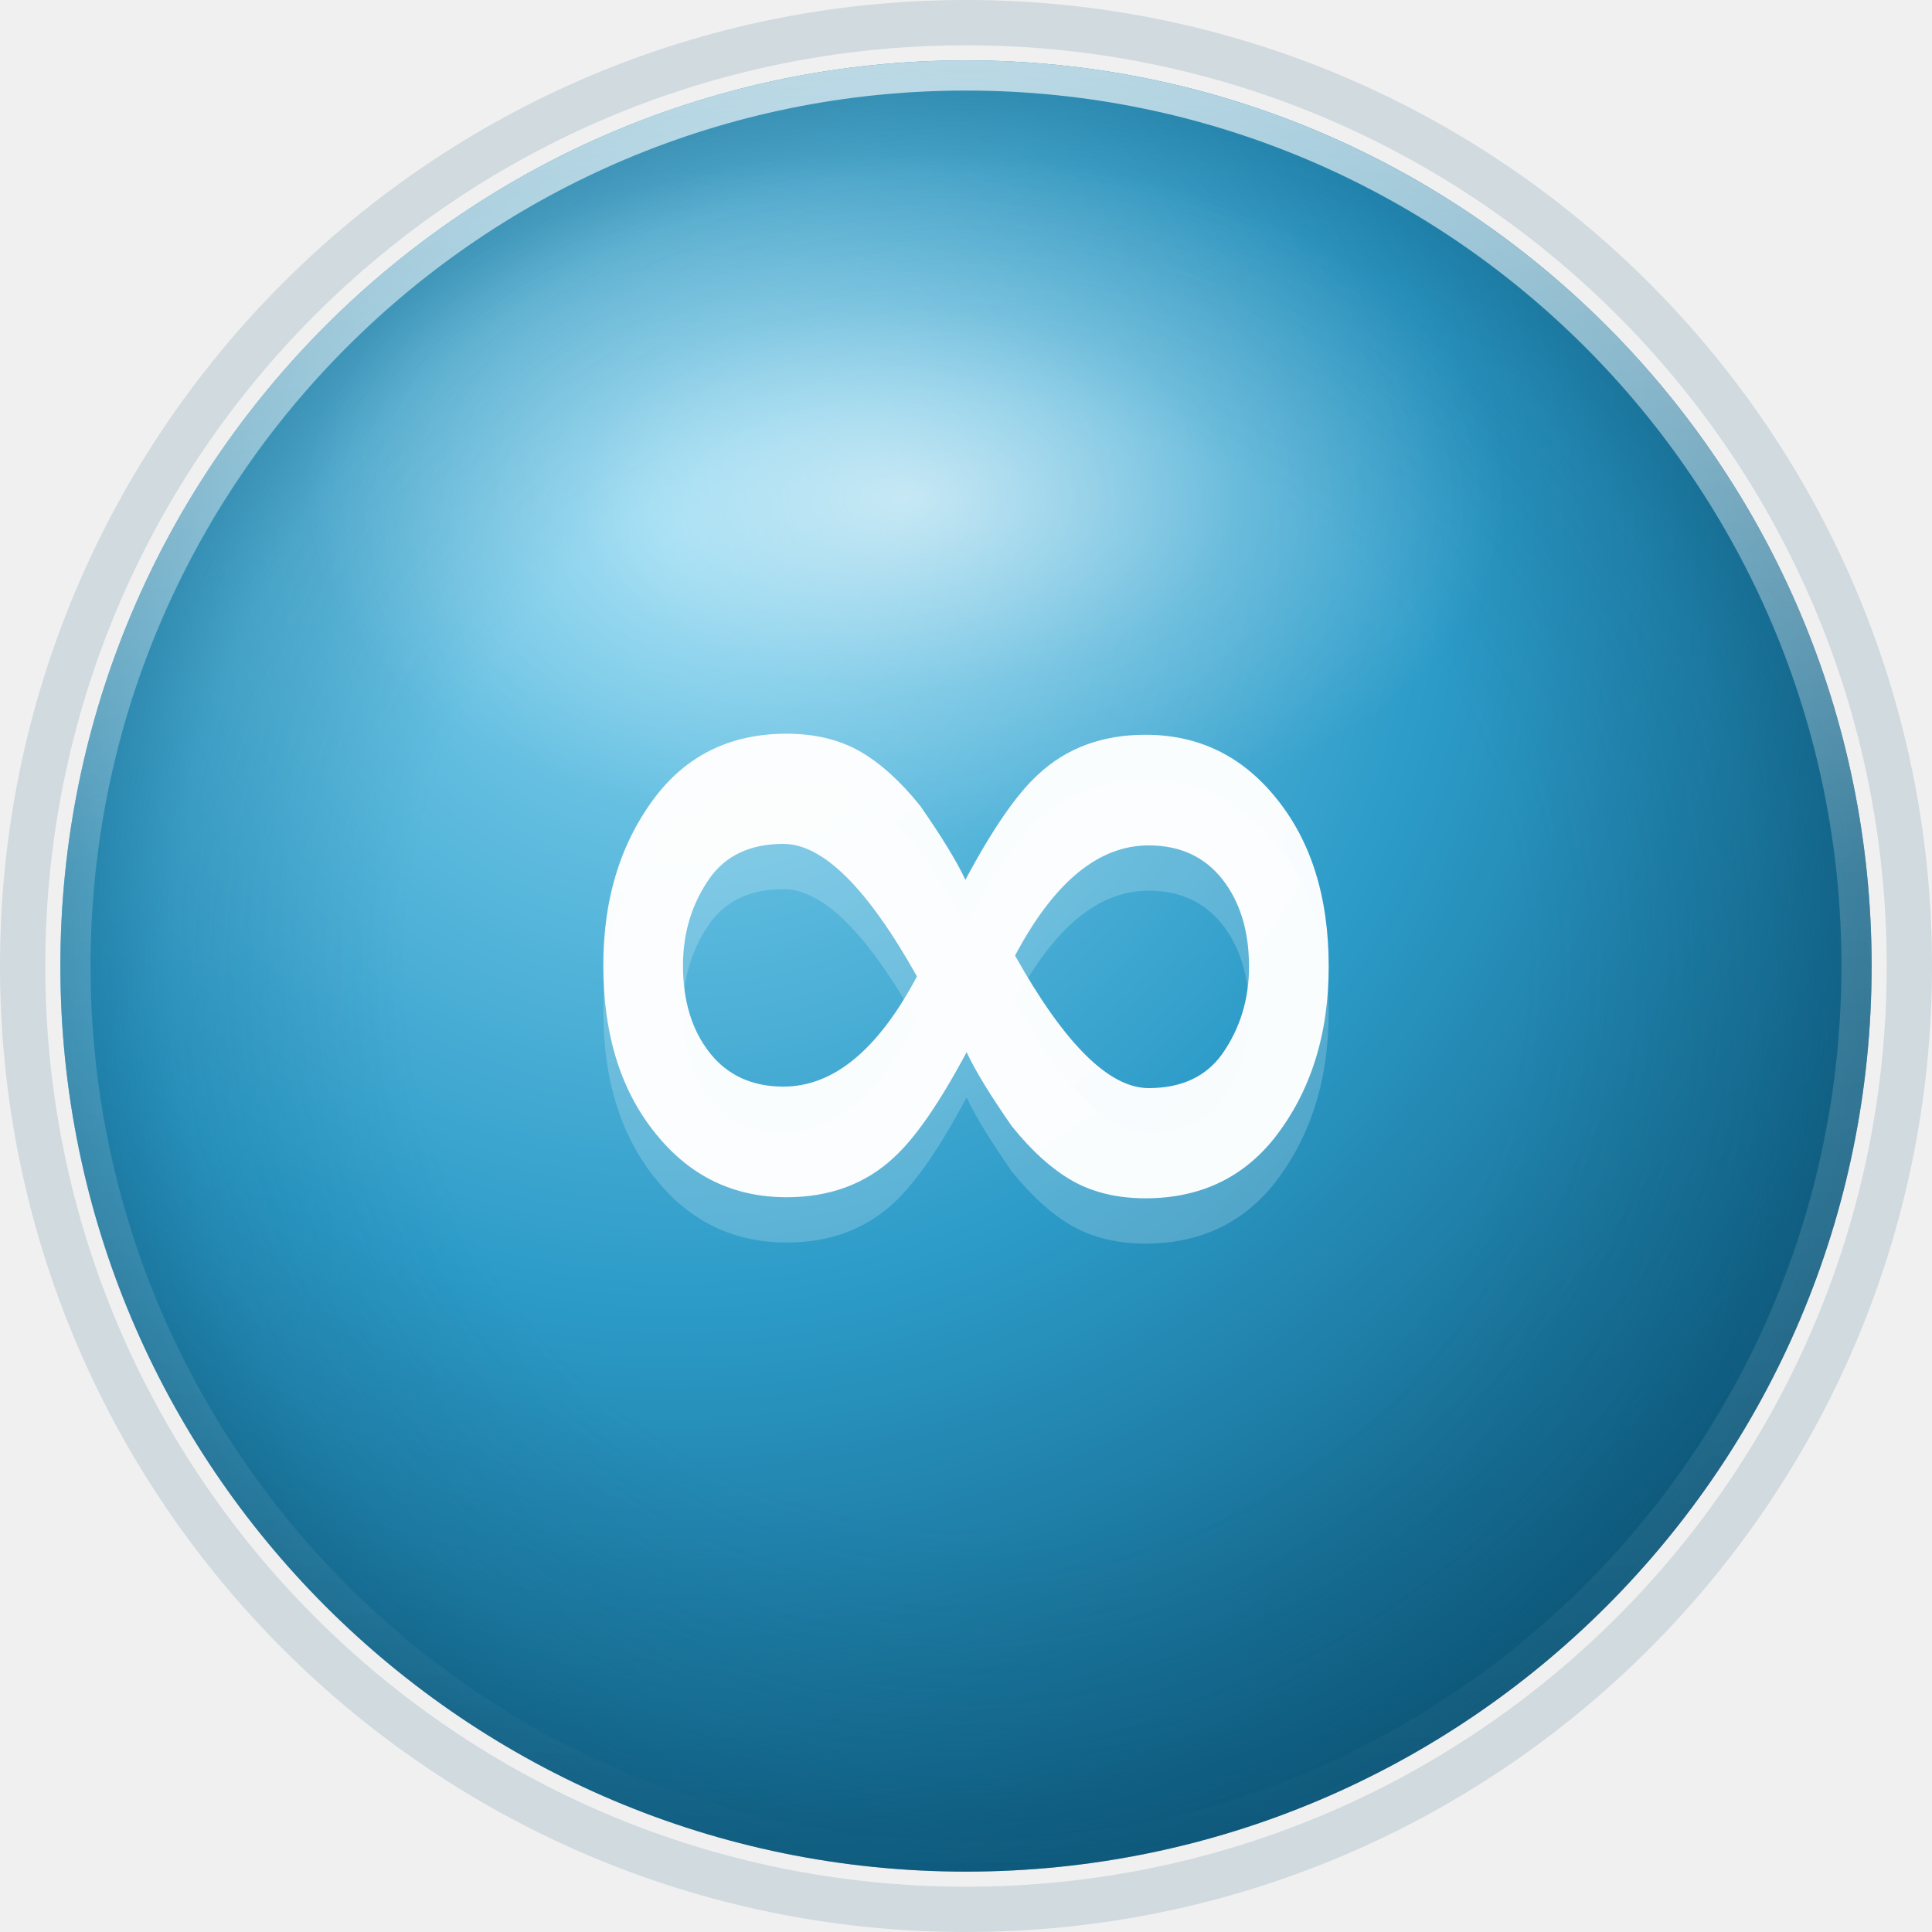
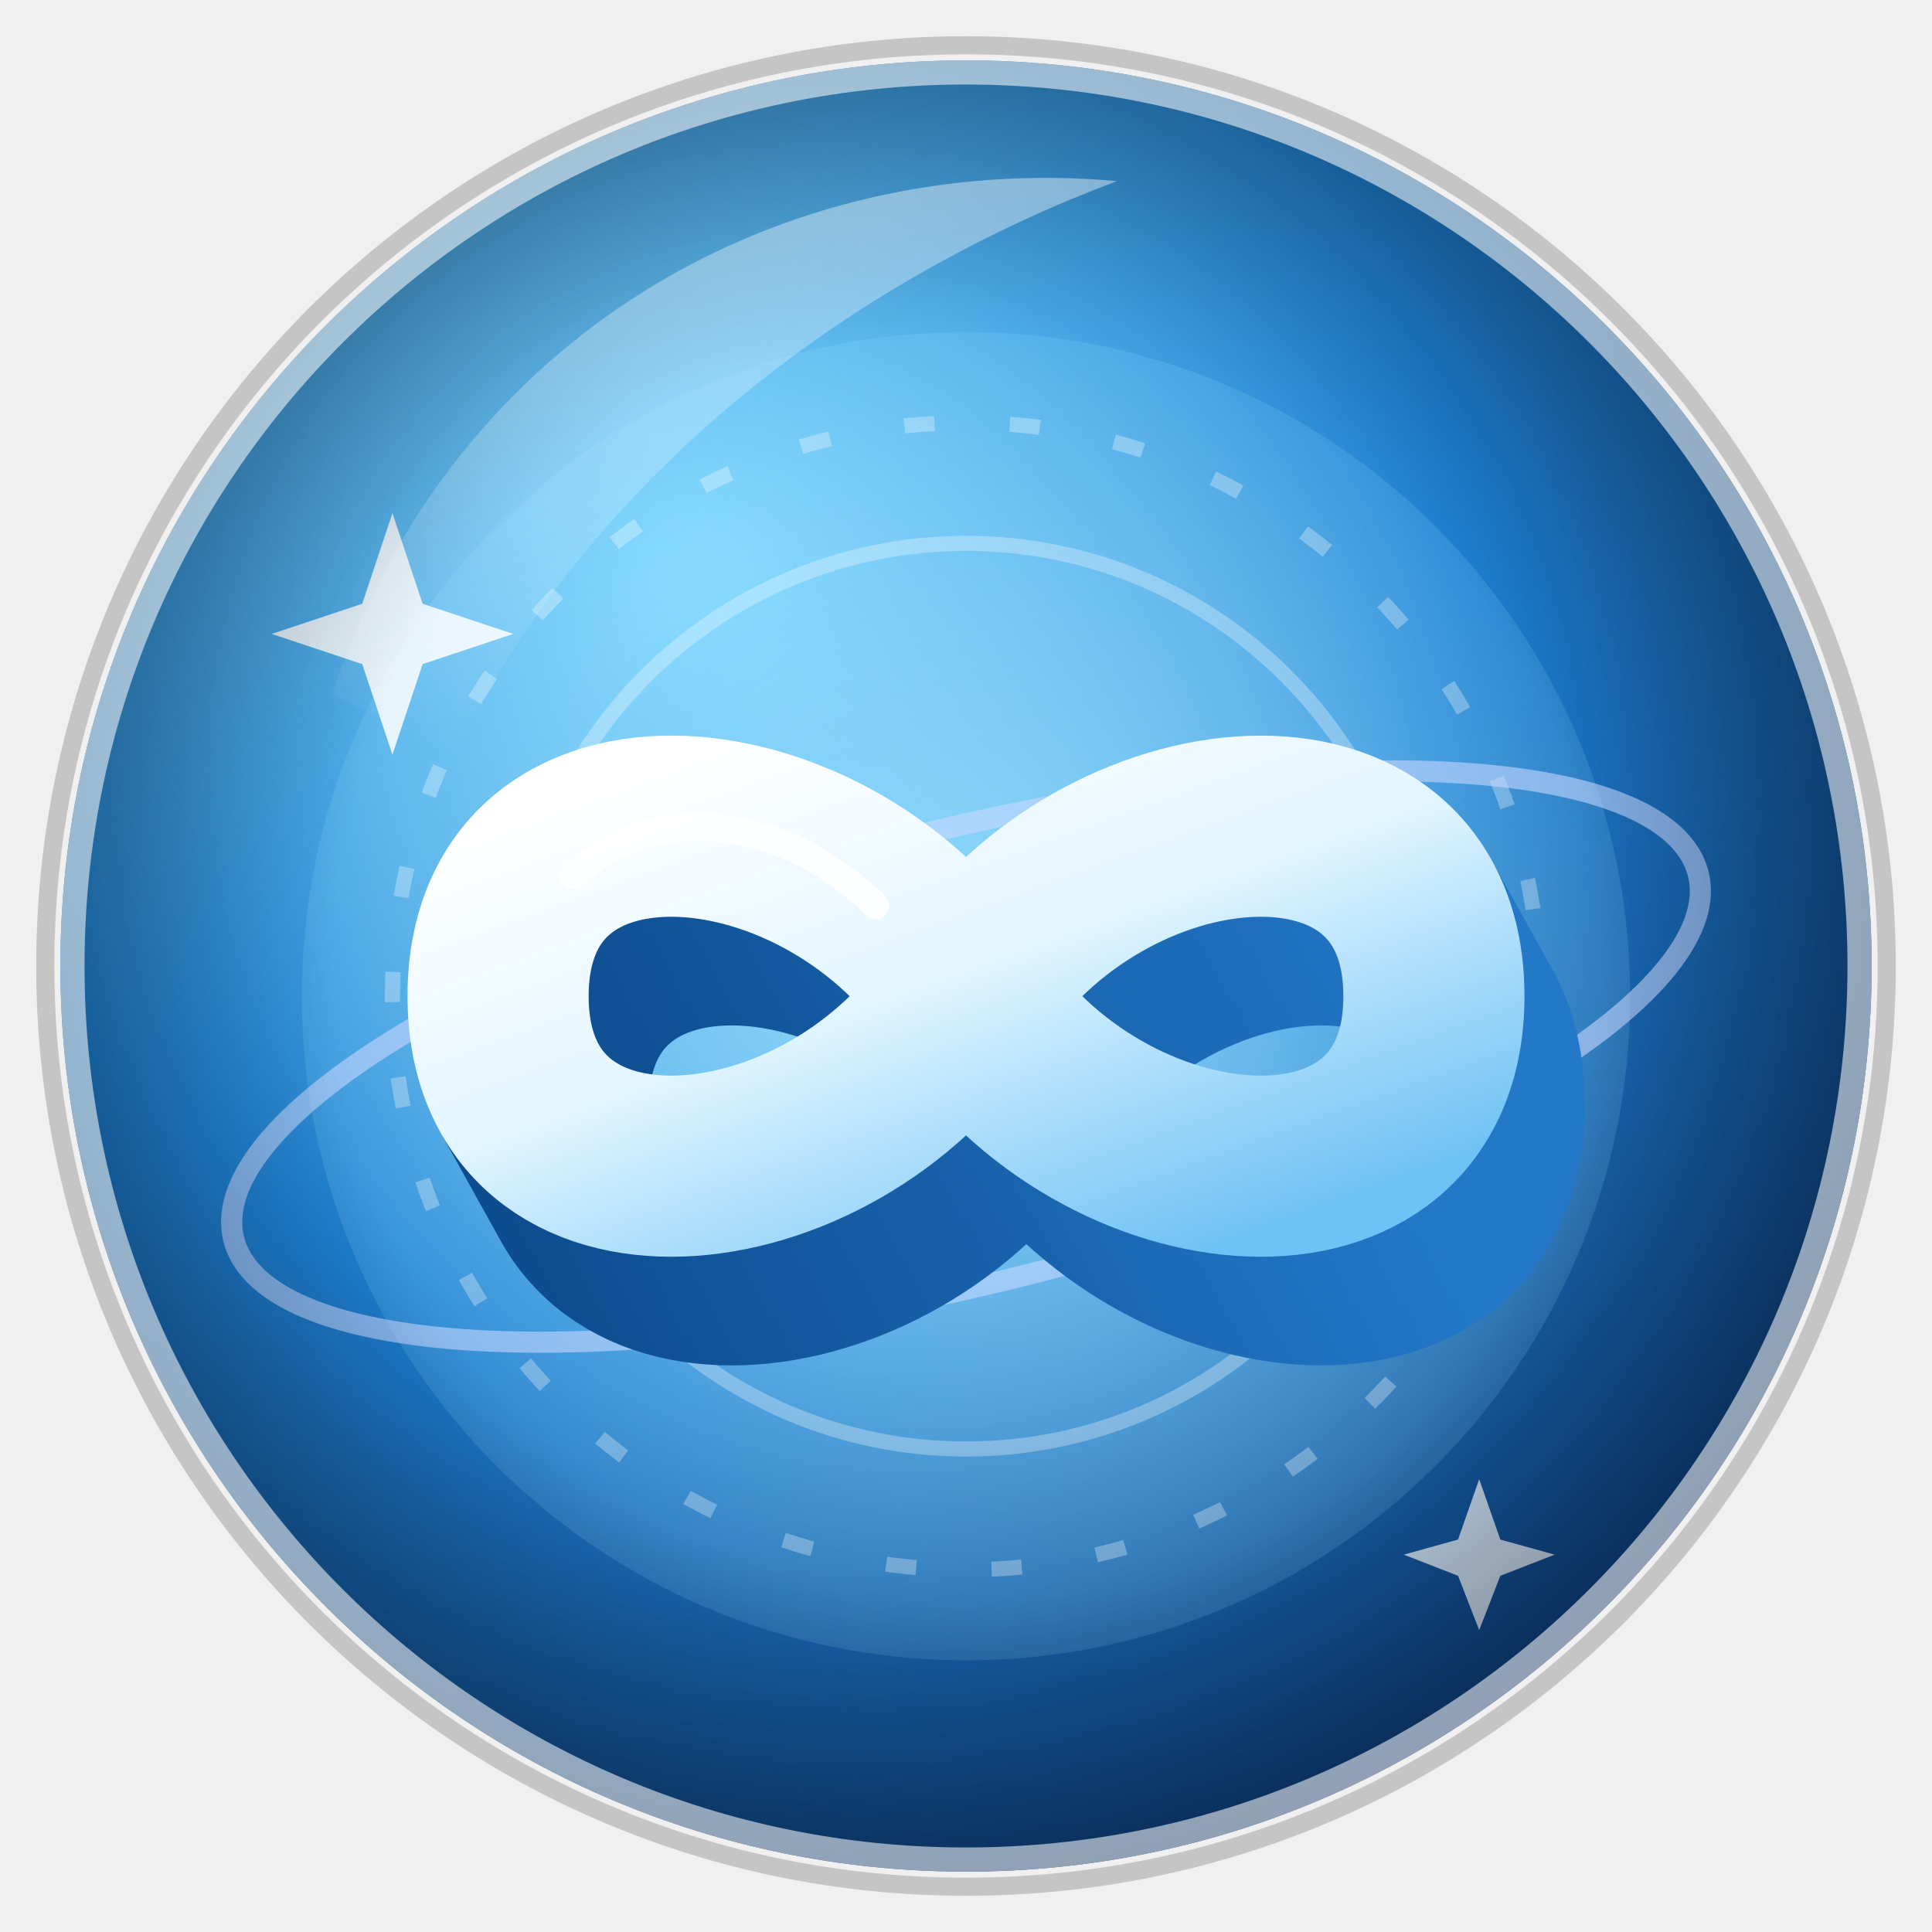
- <svg xmlns="http://www.w3.org/2000/svg" width="128" height="128" viewBox="0 0 128 128" fill="none">
+ <svg xmlns="http://www.w3.org/2000/svg" viewBox="0 0 128 128" fill="none">
  <defs>
-     <radialGradient id="ainfinityb" cx="34%" cy="26%" r="82%">
-       <stop offset="0" stop-color="#86D4F0" stop-opacity="1" />
-       <stop offset="0.52" stop-color="#2C9BC8" stop-opacity="1" />
-       <stop offset="1" stop-color="#0B5476" stop-opacity="1" />
+     <radialGradient id="infbg" cx=".35" cy=".28" r=".85">
+       <stop offset="0" stop-color="#7FD8FF" />
+       <stop offset=".5" stop-color="#1E7FD0" />
+       <stop offset="1" stop-color="#0A2E66" />
    </radialGradient>
-     <radialGradient id="ainfinitys" cx="50%" cy="50%" r="50%">
-       <stop offset="0.62" stop-color="#0B5476" stop-opacity="0" />
-       <stop offset="0.88" stop-color="#0B5476" stop-opacity="0.18" />
-       <stop offset="1" stop-color="#0B5476" stop-opacity="0.42" />
+     <radialGradient id="infglow" cx=".5" cy=".5" r=".6">
+       <stop offset="0" stop-color="#9BE0FFE6" />
+       <stop offset="1" stop-color="#9BE0FF00" />
    </radialGradient>
-     <radialGradient id="ainfinityg" cx="50%" cy="50%" r="50%">
-       <stop offset="0" stop-color="#FFFFFF" stop-opacity="0.62" />
-       <stop offset="0.55" stop-color="#FFFFFF" stop-opacity="0.2" />
-       <stop offset="1" stop-color="#FFFFFF" stop-opacity="0" />
+     <linearGradient id="infface" x1="0" y1="0" x2="1" y2="1">
+       <stop offset="0" stop-color="#FFFFFF" />
+       <stop offset="0.45" stop-color="#E3F6FF" />
+       <stop offset="1" stop-color="#6FC2F5" />
+     </linearGradient>
+     <linearGradient id="infside" x1="0" y1="0" x2="1" y2="0">
+       <stop offset="0" stop-color="#0D4C8F" />
+       <stop offset="1" stop-color="#2378C8" />
+     </linearGradient>
+     <clipPath id="infclip">
+       <circle cx="64" cy="64" r="60" />
+     </clipPath>
+     <linearGradient id="infgloss" x1="0" y1="0" x2="0" y2="1">
+       <stop offset="0" stop-color="#fff" stop-opacity=".42" />
+       <stop offset="1" stop-color="#fff" stop-opacity="0" />
+     </linearGradient>
+     <radialGradient id="infvig" cx=".5" cy=".5" r=".5">
+       <stop offset=".7" stop-color="#000" stop-opacity="0" />
+       <stop offset="1" stop-color="#000" stop-opacity=".28" />
    </radialGradient>
-     <linearGradient id="ainfinityr" x1="0%" y1="0%" x2="0%" y2="100%">
-       <stop offset="0" stop-color="#FFFFFF" stop-opacity="0.9" />
-       <stop offset="0.45" stop-color="#FFFFFF" stop-opacity="0.25" />
-       <stop offset="1" stop-color="#FFFFFF" stop-opacity="0" />
-     </linearGradient>
  </defs>
-   <circle cx="64" cy="64" r="60" fill="url(#ainfinityb)" />
-   <g>
-     <path d="M63.96 61.29Q66.64 56.27 68.77 54.32Q71.59 51.68 75.89 51.68Q81.09 51.68 84.45 55.76Q88.03 60.06 88.03 67.04Q88.03 73.79 84.45 78.38Q81.27 82.39 75.89 82.39Q73.11 82.39 71.06 81.24Q69.02 80.08 67.04 77.62Q64.90 74.55 64.04 72.71Q61.36 77.73 59.23 79.68Q56.41 82.32 52.11 82.32Q46.91 82.32 43.55 78.24Q39.97 73.94 39.97 66.96Q39.97 60.21 43.55 55.62Q46.73 51.61 52.11 51.61Q54.89 51.61 56.94 52.76Q58.98 53.92 60.96 56.38Q63.10 59.45 63.96 61.29ZM51.90 74.99Q56.88 74.99 60.75 67.69Q55.83 58.91 51.90 58.91Q48.64 58.91 47.02 61.18Q45.25 63.71 45.25 66.96Q45.25 70.50 47.02 72.75Q48.79 74.99 51.90 74.99ZM76.10 59.01Q71.12 59.01 67.25 66.31Q72.17 75.09 76.10 75.09Q79.36 75.09 80.98 72.82Q82.75 70.29 82.75 67.04Q82.75 63.50 80.98 61.25Q79.21 59.01 76.10 59.01Z" fill="#FFFFFF" fill-opacity="0.2" />
-     <path d="M63.96 58.29Q66.64 53.27 68.77 51.32Q71.59 48.68 75.89 48.68Q81.09 48.68 84.45 52.76Q88.03 57.06 88.03 64.04Q88.03 70.79 84.45 75.38Q81.27 79.39 75.89 79.39Q73.11 79.39 71.06 78.24Q69.02 77.08 67.04 74.62Q64.90 71.55 64.04 69.71Q61.36 74.73 59.23 76.68Q56.41 79.32 52.11 79.32Q46.91 79.32 43.55 75.24Q39.97 70.94 39.97 63.96Q39.97 57.21 43.55 52.62Q46.73 48.61 52.11 48.61Q54.89 48.61 56.94 49.76Q58.98 50.92 60.96 53.38Q63.10 56.45 63.96 58.29ZM51.90 71.99Q56.88 71.99 60.75 64.69Q55.83 55.91 51.90 55.91Q48.64 55.91 47.02 58.18Q45.25 60.71 45.25 63.96Q45.25 67.50 47.02 69.75Q48.79 71.99 51.90 71.99ZM76.10 56.01Q71.12 56.01 67.25 63.31Q72.17 72.09 76.10 72.09Q79.36 72.09 80.98 69.82Q82.75 67.29 82.75 64.04Q82.75 60.50 80.98 58.25Q79.21 56.01 76.10 56.01Z" fill="#FFFFFF" fill-opacity="0.97" />
+   <circle cx="64" cy="64" r="60" fill="url(#infbg)" />
+   <g clip-path="url(#infclip)">
+     <circle cx="64" cy="66" r="44" fill="url(#infglow)" />
+     <g fill="none" stroke="#fff" stroke-opacity=".3" stroke-width="1">
+       <circle cx="64" cy="66" r="30" />
+       <circle cx="64" cy="66" r="38" stroke-dasharray="2 5" />
+     </g>
+     <ellipse cx="64" cy="70" rx="50" ry="15" fill="none" stroke="#C7D7FF" stroke-opacity=".6" stroke-width="1.4" transform="rotate(-14 64 70)" />
+     <g transform="translate(4.00 7.20)">
+       <path d="M64 66 C73 52 95 50 95 66 C95 82 73 80 64 66 C55 52 33 50 33 66 C33 82 55 80 64 66 Z" fill="none" stroke="url(#infside)" stroke-width="12" stroke-linejoin="round" />
+     </g>
+     <g transform="translate(3.50 6.30)">
+       <path d="M64 66 C73 52 95 50 95 66 C95 82 73 80 64 66 C55 52 33 50 33 66 C33 82 55 80 64 66 Z" fill="none" stroke="url(#infside)" stroke-width="12" stroke-linejoin="round" />
+     </g>
+     <g transform="translate(3.00 5.40)">
+       <path d="M64 66 C73 52 95 50 95 66 C95 82 73 80 64 66 C55 52 33 50 33 66 C33 82 55 80 64 66 Z" fill="none" stroke="url(#infside)" stroke-width="12" stroke-linejoin="round" />
+     </g>
+     <g transform="translate(2.50 4.50)">
+       <path d="M64 66 C73 52 95 50 95 66 C95 82 73 80 64 66 C55 52 33 50 33 66 C33 82 55 80 64 66 Z" fill="none" stroke="url(#infside)" stroke-width="12" stroke-linejoin="round" />
+     </g>
+     <g transform="translate(2.00 3.60)">
+       <path d="M64 66 C73 52 95 50 95 66 C95 82 73 80 64 66 C55 52 33 50 33 66 C33 82 55 80 64 66 Z" fill="none" stroke="url(#infside)" stroke-width="12" stroke-linejoin="round" />
+     </g>
+     <g transform="translate(1.50 2.70)">
+       <path d="M64 66 C73 52 95 50 95 66 C95 82 73 80 64 66 C55 52 33 50 33 66 C33 82 55 80 64 66 Z" fill="none" stroke="url(#infside)" stroke-width="12" stroke-linejoin="round" />
+     </g>
+     <g transform="translate(1.00 1.80)">
+       <path d="M64 66 C73 52 95 50 95 66 C95 82 73 80 64 66 C55 52 33 50 33 66 C33 82 55 80 64 66 Z" fill="none" stroke="url(#infside)" stroke-width="12" stroke-linejoin="round" />
+     </g>
+     <g transform="translate(0.50 0.90)">
+       <path d="M64 66 C73 52 95 50 95 66 C95 82 73 80 64 66 C55 52 33 50 33 66 C33 82 55 80 64 66 Z" fill="none" stroke="url(#infside)" stroke-width="12" stroke-linejoin="round" />
+     </g>
+     <path d="M64 66 C73 52 95 50 95 66 C95 82 73 80 64 66 C55 52 33 50 33 66 C33 82 55 80 64 66 Z" fill="none" stroke="url(#infface)" stroke-width="12" stroke-linejoin="round" />
+     <path d="M38 58 C43 53 52 54 58 60" fill="none" stroke="#fff" stroke-width="1.8" stroke-linecap="round" opacity=".9" />
+     <g fill="#fff">
+       <path d="M26 34 L28 40 L34 42 L28 44 L26 50 L24 44 L18 42 L24 40 Z" opacity=".85" />
+       <path d="M98 98 L99.4 102 L103 103 L99.4 104.4 L98 108 L96.6 104.4 L93 103 L96.6 102 Z" opacity=".7" />
+     </g>
+     <circle cx="64" cy="64" r="60" fill="url(#infvig)" />
  </g>
-   <circle cx="64" cy="64" r="60" fill="url(#ainfinitys)" />
-   <ellipse cx="60" cy="33" rx="40" ry="23" fill="url(#ainfinityg)" />
-   <circle cx="64" cy="64" r="59" stroke="url(#ainfinityr)" stroke-width="2" opacity="0.75" />
-   <circle cx="64" cy="64" r="62.5" stroke="#0B5476" stroke-opacity="0.14" stroke-width="3" />
+   <path d="M22 46 C30 22 52 10 74 12 C58 18 40 30 30 50 Z" fill="url(#infgloss)" />
+   <circle cx="64" cy="64" r="59.2" fill="none" stroke="#fff" stroke-opacity=".55" stroke-width="1.6" />
+   <circle cx="64" cy="64" r="61" fill="none" stroke="#000" stroke-opacity=".18" stroke-width="1.2" />
</svg>
